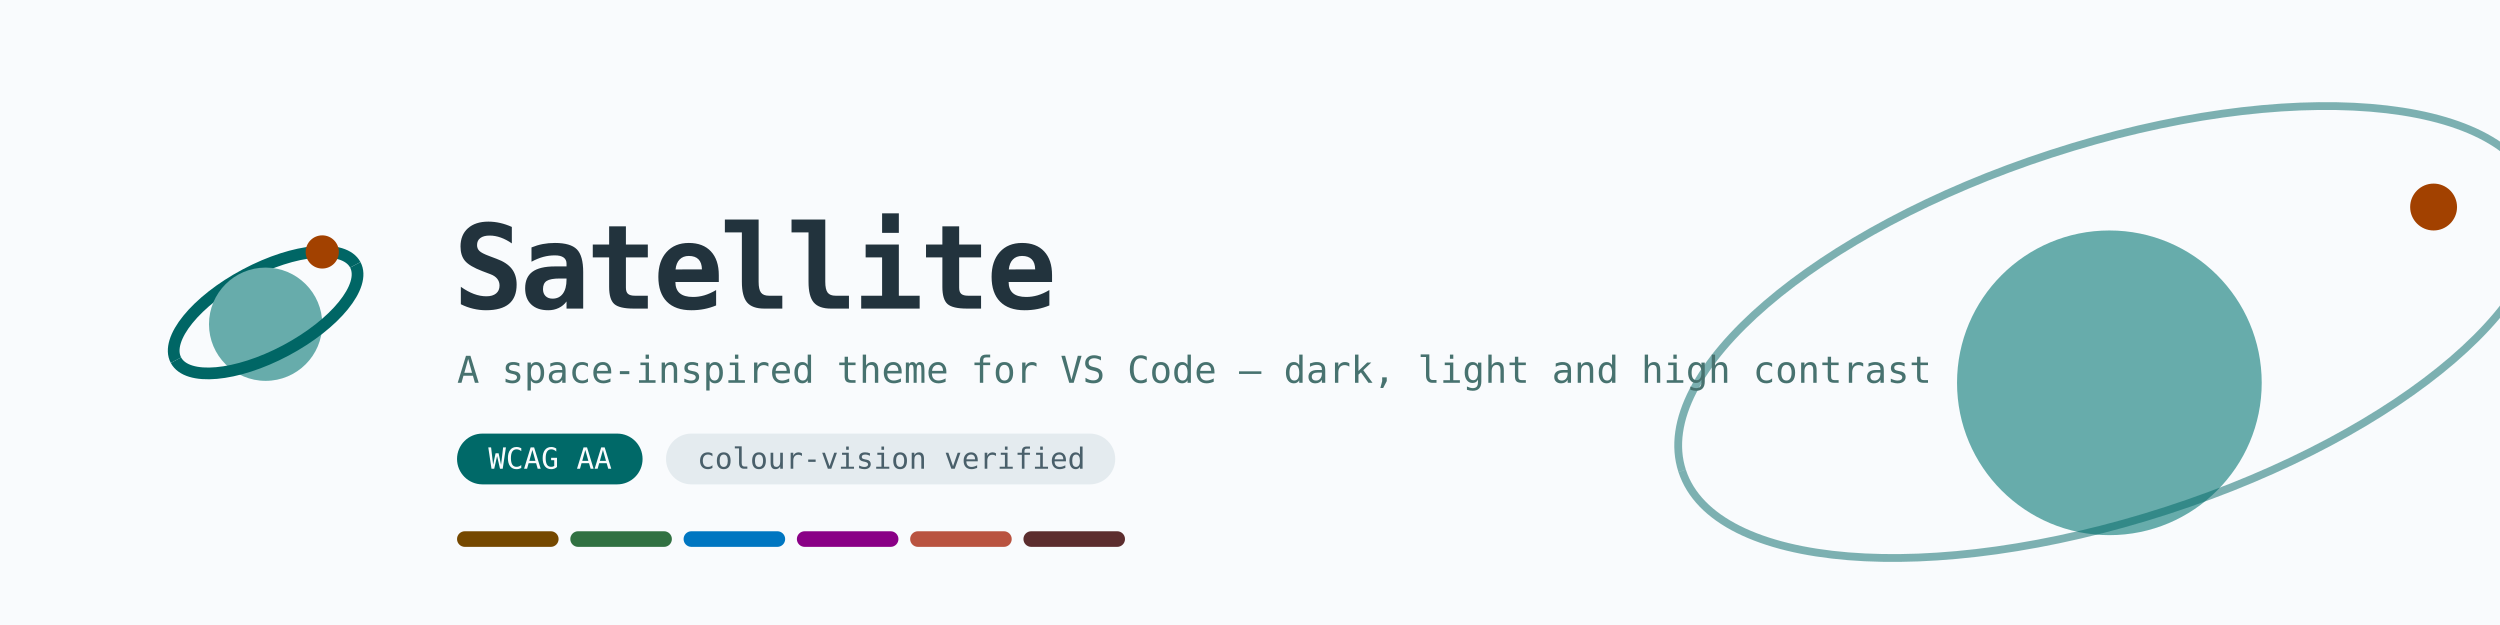
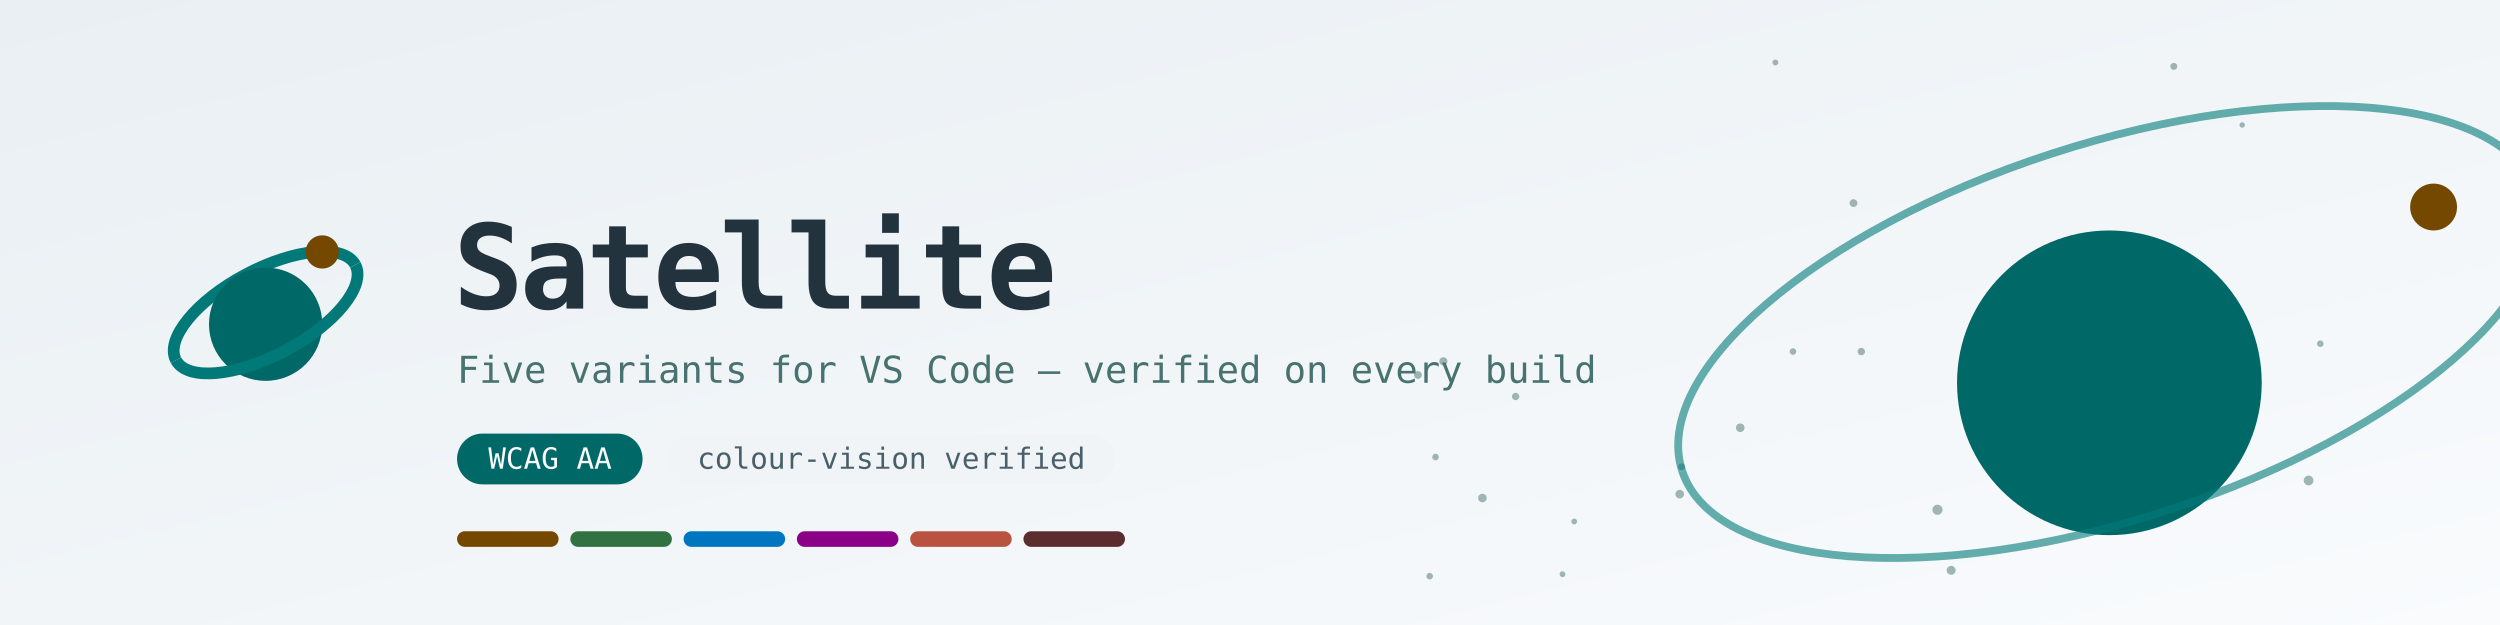
<svg xmlns="http://www.w3.org/2000/svg" viewBox="0 0 1280 320" width="1280" height="320" role="img" aria-label="Satellite — a space-inspired theme for VS Code">
-   <rect width="1280" height="320" fill="#F9FBFD" />
+   <defs>
+     <linearGradient id="ground" x1="0" y1="0" x2="1" y2="1">
+       <stop offset="0" stop-color="#E9EFF3" />
+       <stop offset="1" stop-color="#F9FBFD" />
+     </linearGradient>
+   </defs>
+   <rect width="1280" height="320" fill="url(#ground)" />
+   <g opacity=".5" fill="#47726F">
+     <circle cx="999" cy="292" r="2.3" />
+     <circle cx="992" cy="261" r="2.6" />
+     <circle cx="732" cy="295" r="1.7" />
+     <circle cx="800" cy="294" r="1.5" />
+     <circle cx="909" cy="32" r="1.5" />
+     <circle cx="726" cy="192" r="2.0" />
+     <circle cx="806" cy="267" r="1.5" />
+     <circle cx="1148" cy="64" r="1.4" />
+     <circle cx="1182" cy="246" r="2.5" />
+     <circle cx="1113" cy="34" r="1.8" />
+     <circle cx="776" cy="203" r="1.9" />
+     <circle cx="861" cy="239" r="1.8" />
+     <circle cx="1188" cy="176" r="1.7" />
+     <circle cx="953" cy="180" r="1.9" />
+     <circle cx="860" cy="253" r="2.2" />
+     <circle cx="891" cy="219" r="2.2" />
+     <circle cx="918" cy="180" r="1.7" />
+     <circle cx="739" cy="185" r="2.1" />
+     <circle cx="949" cy="104" r="2.0" />
+     <circle cx="735" cy="234" r="1.7" />
+     <circle cx="759" cy="255" r="2.2" />
+   </g>
  <g transform="rotate(-18 1080 170)">
-     <path d="M850 170 A 230 96 0 0 1 1310 170" fill="none" stroke="#006665" stroke-width="4" opacity=".5" />
+     <path d="M850 170 A 230 96 0 0 1 1310 170" fill="none" stroke="#007978" stroke-width="4" opacity=".6" />
  </g>
-   <circle cx="1080" cy="196" r="78" fill="#67ACAB" />
+   <circle cx="1080" cy="196" r="78" fill="#006968" />
  <g transform="rotate(-18 1080 170)">
-     <path d="M1310 170 A 230 96 0 0 1 850 170" fill="none" stroke="#006665" stroke-width="4" opacity=".5" />
+     <path d="M1310 170 A 230 96 0 0 1 850 170" fill="none" stroke="#007978" stroke-width="4" opacity=".6" />
  </g>
-   <circle cx="1246" cy="106" r="12" fill="#A24100" />
+   <circle cx="1246" cy="106" r="12" fill="#754800" />
  <g transform="translate(72 96)">
    <g transform="rotate(-28 64 64)">
-       <path d="M12 64 A 52 22 0 0 1 116 64" fill="none" stroke="#006665" stroke-width="6" />
+       <path d="M12 64 A 52 22 0 0 1 116 64" fill="none" stroke="#007978" stroke-width="6" />
    </g>
-     <circle cx="64" cy="70" r="29" fill="#67ACAB" />
+     <circle cx="64" cy="70" r="29" fill="#006968" />
    <g transform="rotate(-28 64 64)">
-       <path d="M116 64 A 52 22 0 0 1 12 64" fill="none" stroke="#006665" stroke-width="6" />
+       <path d="M116 64 A 52 22 0 0 1 12 64" fill="none" stroke="#007978" stroke-width="6" />
    </g>
-     <circle cx="93" cy="33" r="8.5" fill="#A24100" />
+     <circle cx="93" cy="33" r="8.5" fill="#754800" />
  </g>
  <text x="232" y="158" font-family="ui-monospace, SFMono-Regular, Menlo, Consolas, monospace" font-size="60" font-weight="600" letter-spacing="-2" fill="#22333D">Satellite</text>
-   <text x="234" y="196" font-family="ui-monospace, SFMono-Regular, Menlo, Consolas, monospace" font-size="19" fill="#47726F">A space-inspired theme for VS Code — dark, light and high contrast</text>
+   <text x="234" y="196" font-family="ui-monospace, SFMono-Regular, Menlo, Consolas, monospace" font-size="19" fill="#47726F">Five variants for VS Code — verified on every build</text>
  <g font-family="ui-monospace, SFMono-Regular, Menlo, Consolas, monospace" font-size="15">
    <rect x="234" y="222" width="95" height="26" rx="13" fill="#006968" />
    <text x="250" y="240" fill="#F9FBFD">WCAG AA</text>
-     <rect x="341" y="222" width="230" height="26" rx="13" fill="#E4EBEF" />
+     <rect x="341" y="222" width="230" height="26" rx="13" fill="#F0F4F7" />
    <text x="357" y="240" fill="#495F6A">colour-vision verified</text>
  </g>
  <g>
    <rect x="234" y="272" width="52" height="8" rx="4" fill="#754800" />
    <rect x="292" y="272" width="52" height="8" rx="4" fill="#317142" />
    <rect x="350" y="272" width="52" height="8" rx="4" fill="#0076C1" />
    <rect x="408" y="272" width="52" height="8" rx="4" fill="#8A0086" />
    <rect x="466" y="272" width="52" height="8" rx="4" fill="#B95340" />
    <rect x="524" y="272" width="52" height="8" rx="4" fill="#5C2D2E" />
  </g>
</svg>
